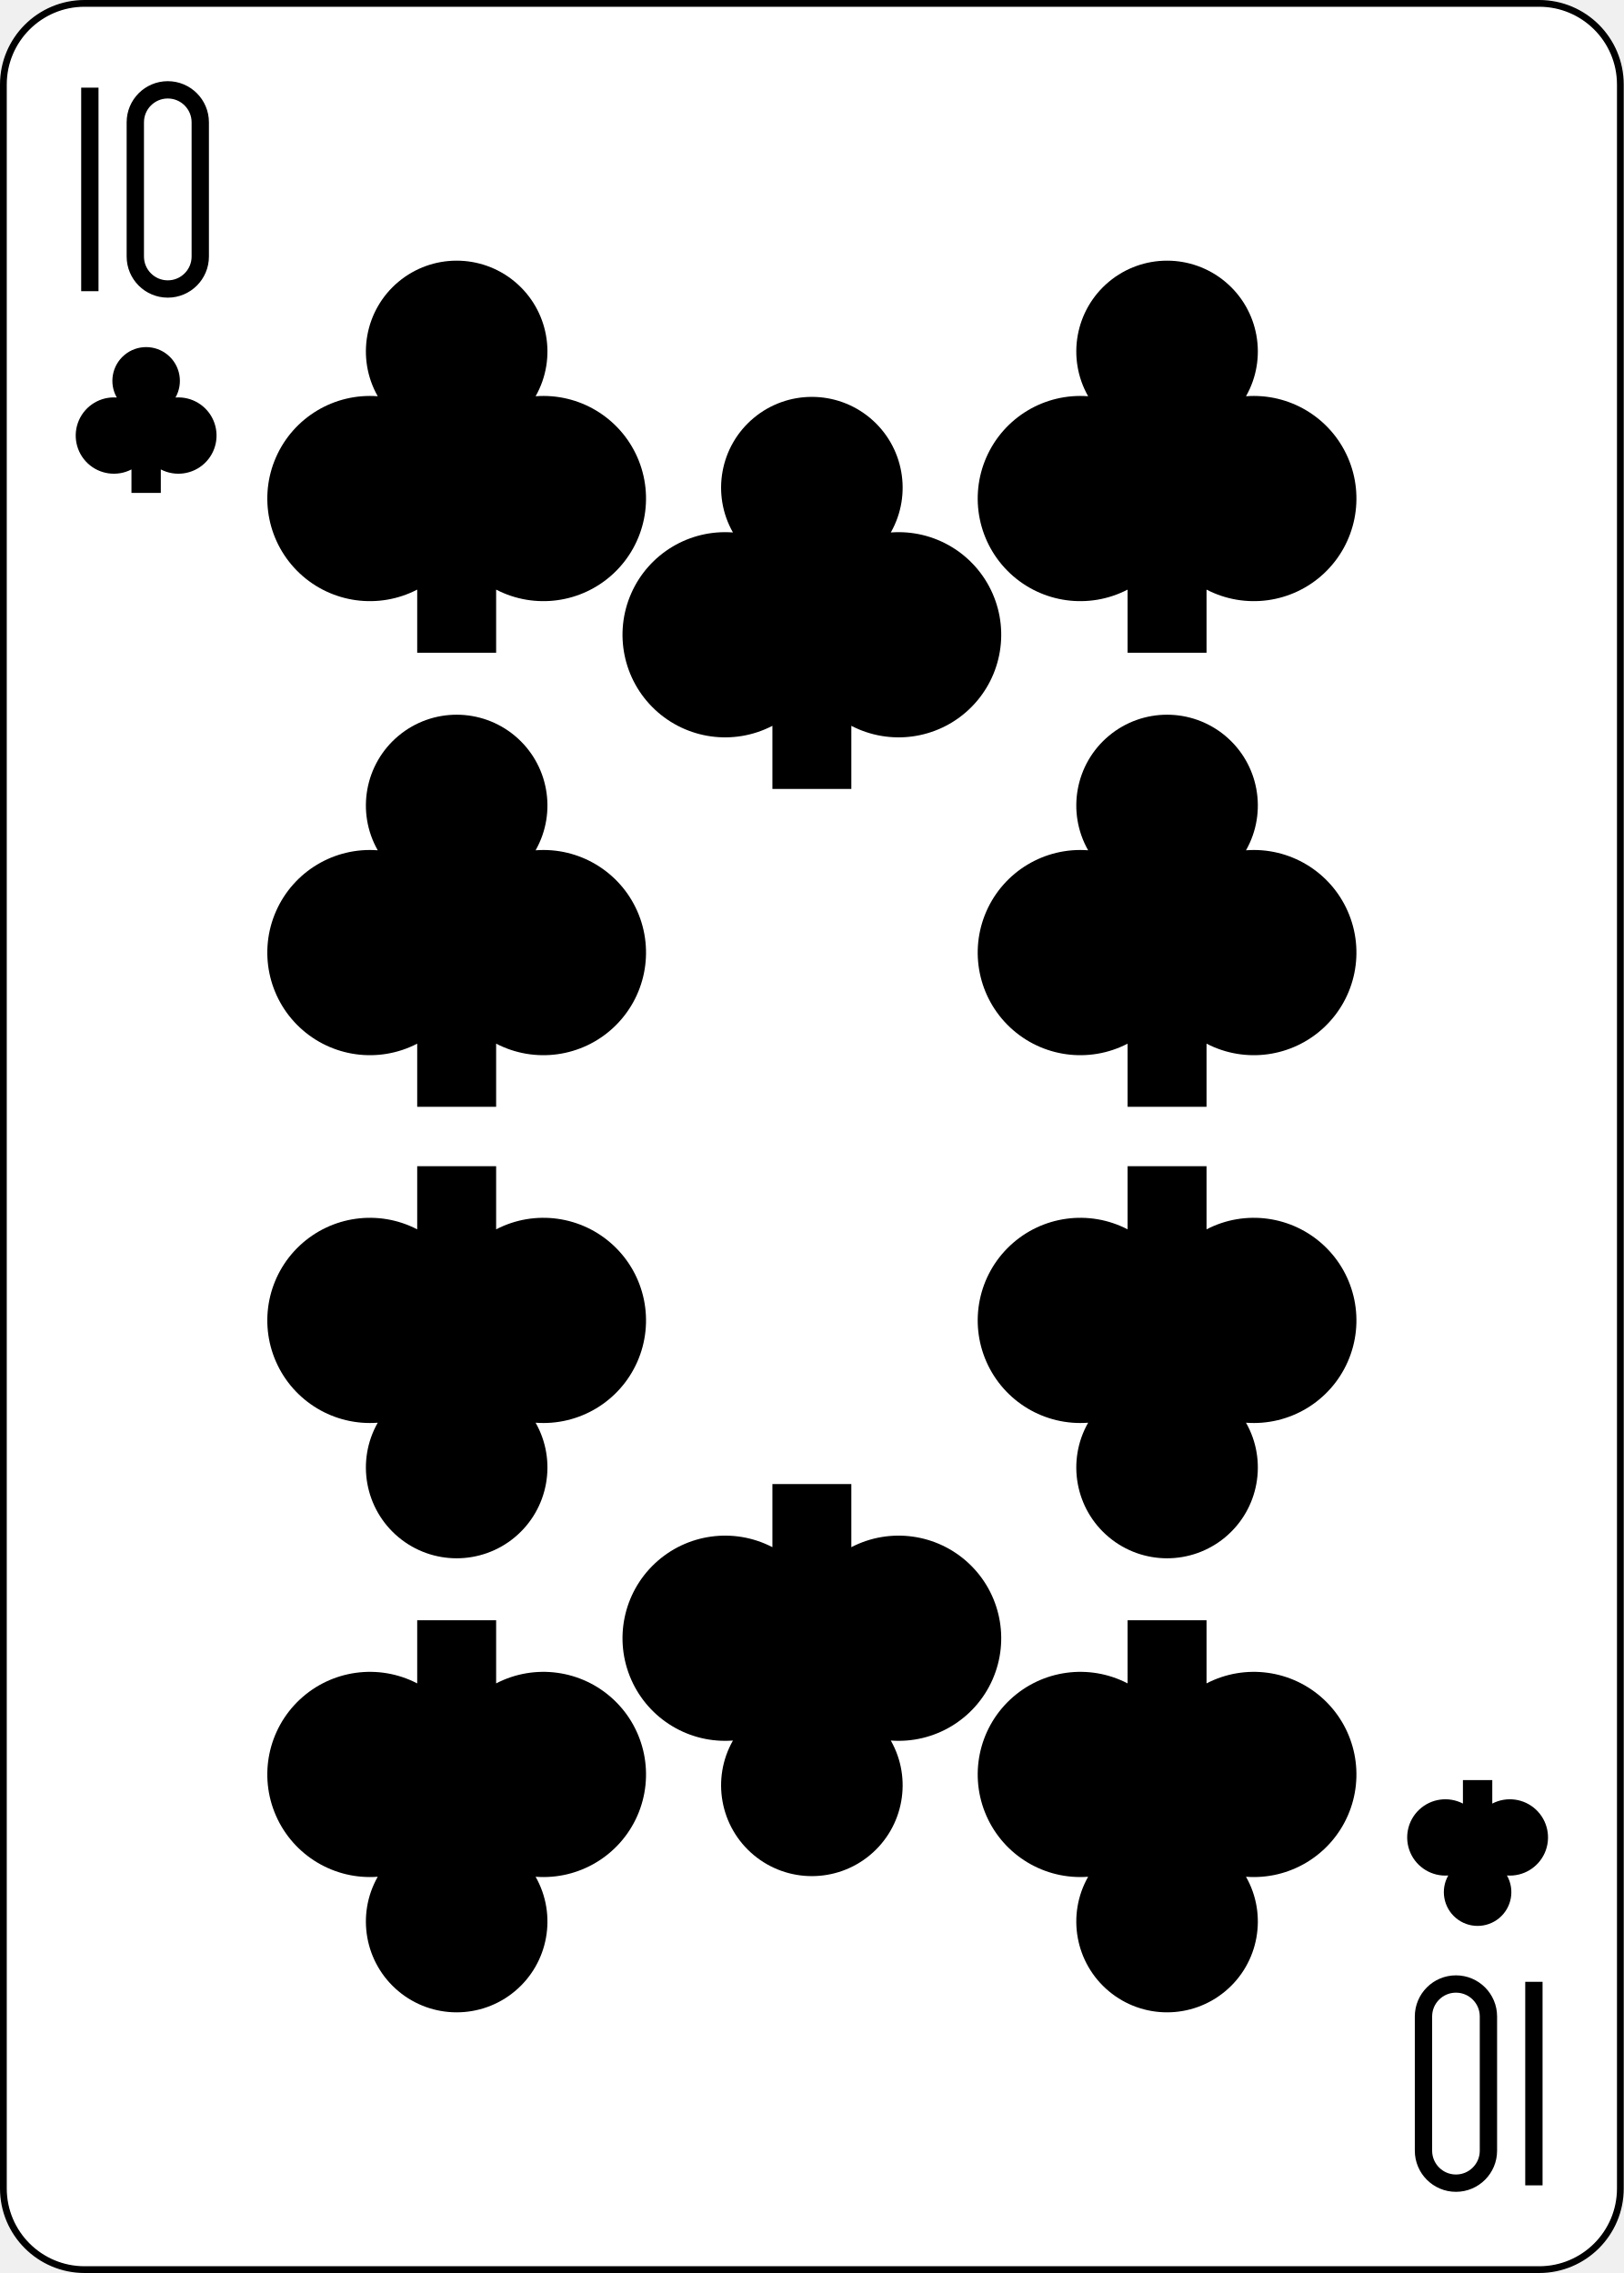
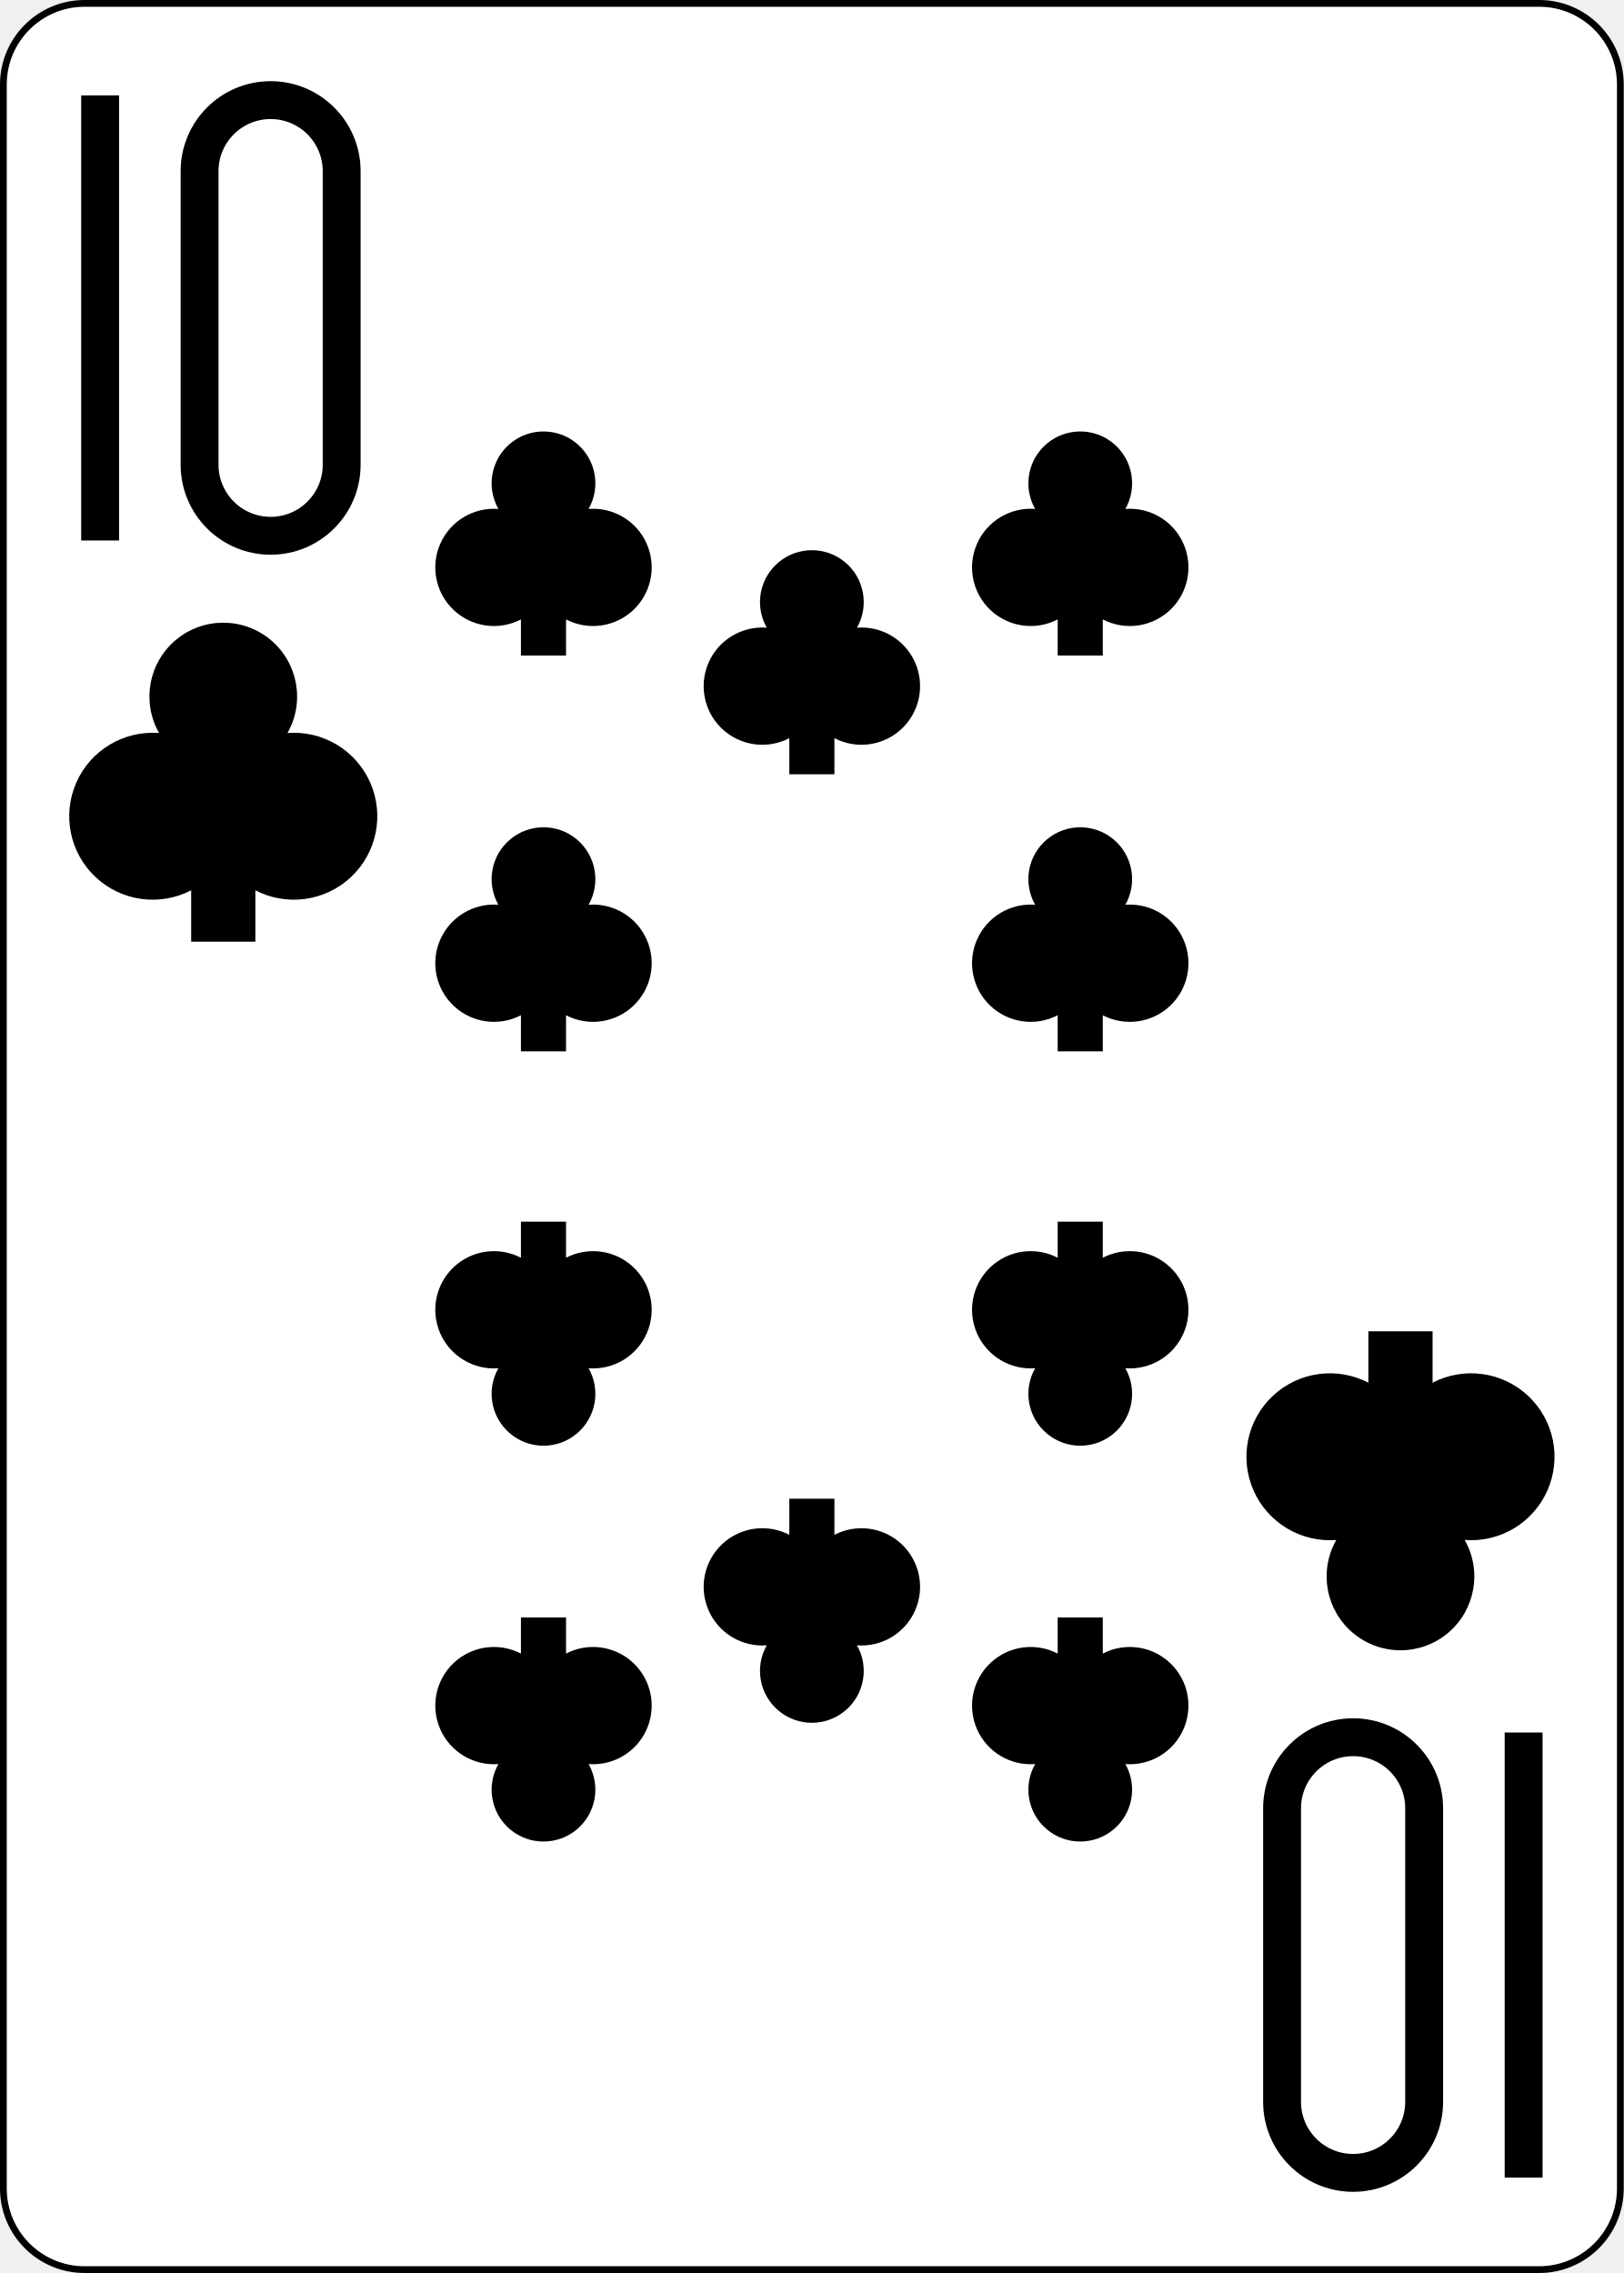
<svg xmlns="http://www.w3.org/2000/svg" xmlns:xlink="http://www.w3.org/1999/xlink" class="card" face="TC" height="3.5in" preserveAspectRatio="none" viewBox="-120 -168 240 336" width="2.5in">
  <defs>
    <symbol id="SCT" viewBox="-600 -600 1200 1200" preserveAspectRatio="xMinYMid">
      <path d="M-100 500L100 500L100 340A260 260 0 1 0 200 -150A230 230 0 1 0 -200 -150A260 260 0 1 0 -100 340Z" fill="black" />
    </symbol>
    <symbol id="VCT" viewBox="-500 -500 1000 1000" preserveAspectRatio="xMinYMid">
      <path d="M-260 430L-260 -430M-50 0L-50 -310A150 150 0 0 1 250 -310L250 310A150 150 0 0 1 -50 310Z" stroke="black" stroke-width="80" stroke-linecap="square" stroke-miterlimit="1.5" fill="none" />
    </symbol>
  </defs>
  <rect width="239" height="335" x="-119.5" y="-167.5" rx="12" ry="12" fill="white" stroke="black" />
-   <use xlink:href="#VCT" height="32" width="32" x="-114.4" y="-156" />
-   <use xlink:href="#SCT" height="26.032" width="26.032" x="-111.416" y="-119" />
-   <use xlink:href="#SCT" height="70" width="70" x="-87.501" y="-135.676" />
-   <use xlink:href="#SCT" height="70" width="70" x="17.501" y="-135.676" />
-   <use xlink:href="#SCT" height="70" width="70" x="-87.501" y="-68.558" />
-   <use xlink:href="#SCT" height="70" width="70" x="17.501" y="-68.558" />
-   <use xlink:href="#SCT" height="70" width="70" x="-35" y="-115.54" />
+   <use xlink:href="#VCT" height="70" width="70" x="-122" y="-156" />
+   <use xlink:href="#SCT" height="56.946" width="56.946" x="-115.473" y="-81" />
+   <use xlink:href="#SCT" height="40" width="40" x="-59.668" y="-107.768" />
+   <use xlink:href="#SCT" height="40" width="40" x="19.668" y="-107.768" />
+   <use xlink:href="#SCT" height="40" width="40" x="-59.668" y="-49.256" />
+   <use xlink:href="#SCT" height="40" width="40" x="19.668" y="-49.256" />
+   <use xlink:href="#SCT" height="40" width="40" x="-20" y="-90.214" />
  <g transform="rotate(180)">
-     <use xlink:href="#VCT" height="32" width="32" x="-114.4" y="-156" />
-     <use xlink:href="#SCT" height="26.032" width="26.032" x="-111.416" y="-119" />
-     <use xlink:href="#SCT" height="70" width="70" x="-87.501" y="-135.676" />
-     <use xlink:href="#SCT" height="70" width="70" x="17.501" y="-135.676" />
-     <use xlink:href="#SCT" height="70" width="70" x="-87.501" y="-68.558" />
-     <use xlink:href="#SCT" height="70" width="70" x="17.501" y="-68.558" />
-     <use xlink:href="#SCT" height="70" width="70" x="-35" y="-115.54" />
+     <use xlink:href="#VCT" height="70" width="70" x="-122" y="-156" />
+     <use xlink:href="#SCT" height="56.946" width="56.946" x="-115.473" y="-81" />
+     <use xlink:href="#SCT" height="40" width="40" x="-59.668" y="-107.768" />
+     <use xlink:href="#SCT" height="40" width="40" x="19.668" y="-107.768" />
+     <use xlink:href="#SCT" height="40" width="40" x="-59.668" y="-49.256" />
+     <use xlink:href="#SCT" height="40" width="40" x="19.668" y="-49.256" />
+     <use xlink:href="#SCT" height="40" width="40" x="-20" y="-90.214" />
  </g>
</svg>
